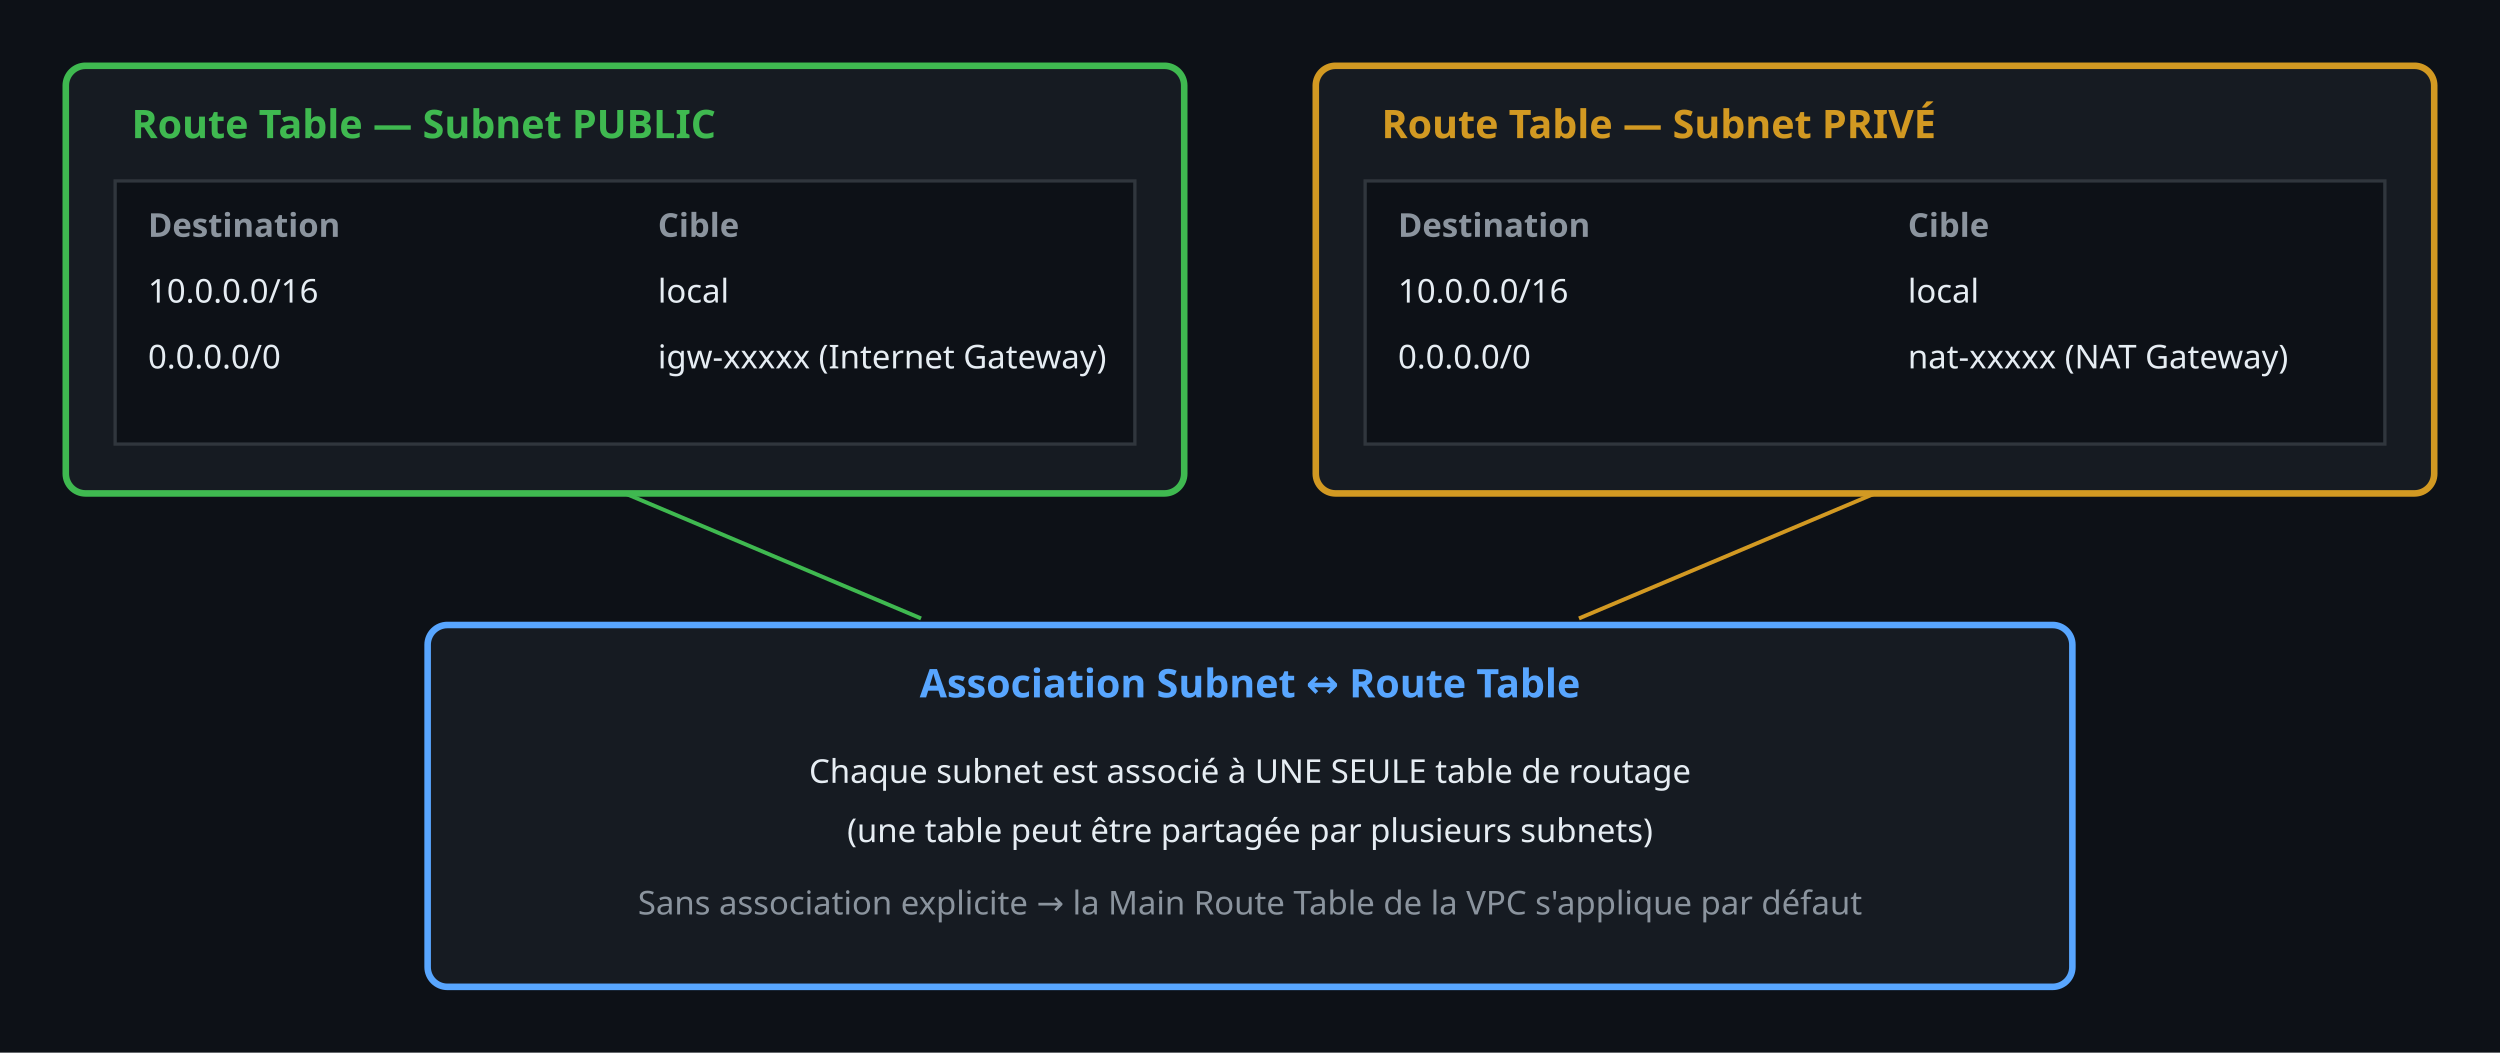
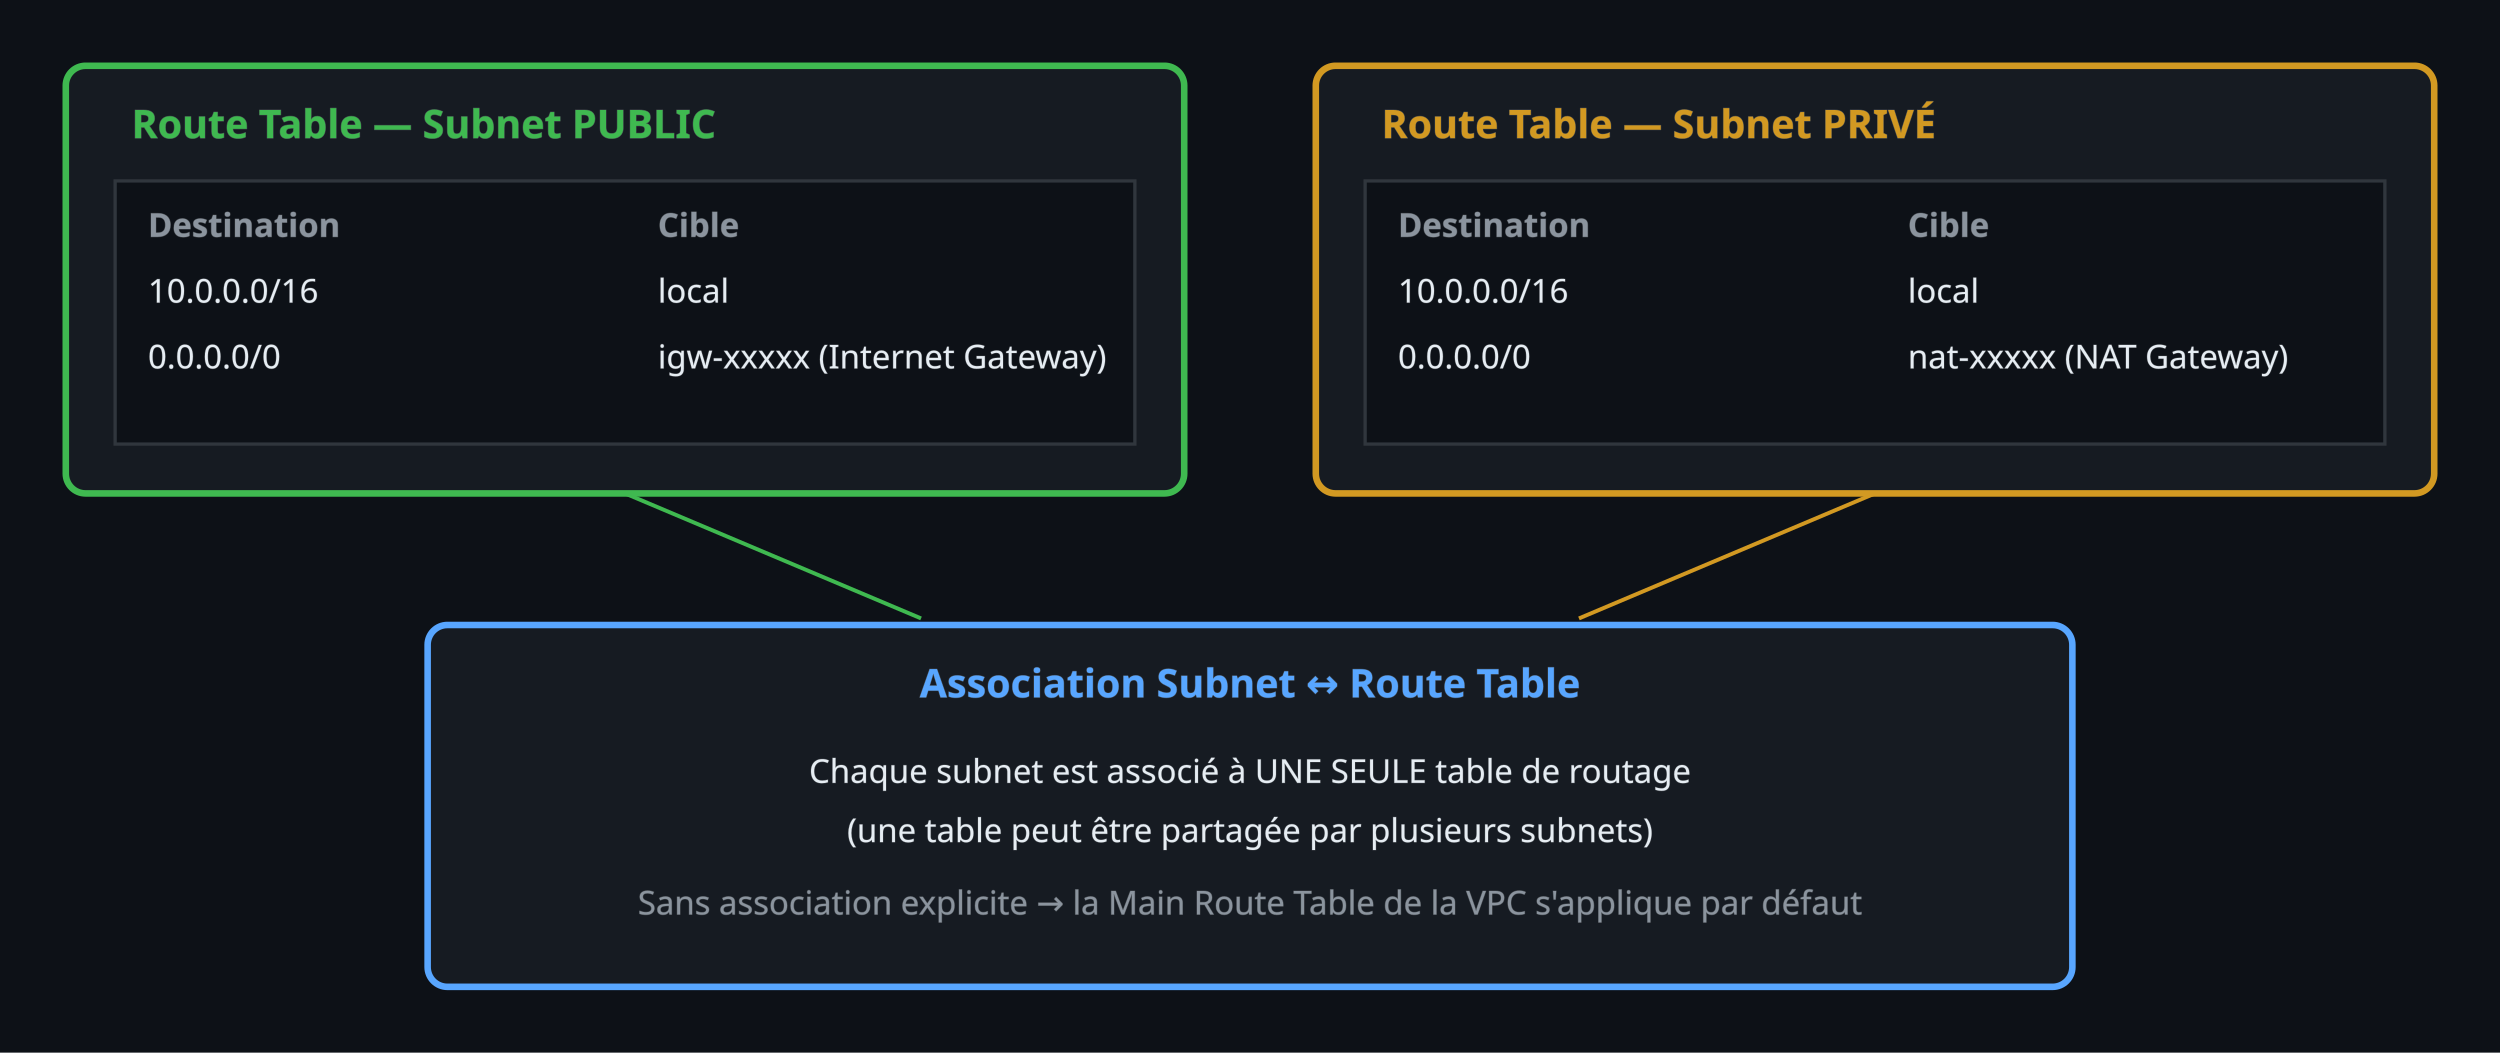
- <svg xmlns="http://www.w3.org/2000/svg" viewBox="0 0 760 320" font-family="system-ui, sans-serif">
+ <svg xmlns="http://www.w3.org/2000/svg" viewBox="0 0 760 320" font-family="system-ui, sans-serif" role="img" aria-labelledby="dawan-title dawan-desc">
+   <style id="dawan-adaptive-accessibility">
+   svg { color-scheme: light dark; isolation: isolate; text-rendering: geometricPrecision; }
+   text { font-synthesis: none; paint-order: stroke fill; stroke: rgba(248,250,252,.20); stroke-width: .28px; stroke-linejoin: round; }
+   path, line, polyline, polygon { vector-effect: non-scaling-stroke; }
+   g[id] { transition: filter .18s ease, opacity .18s ease, transform .18s ease; transform-origin: center; }
+   g[id]:hover, g[id]:focus { filter: brightness(1.13) saturate(1.10) drop-shadow(0 2px 3px rgba(14,165,233,.24)); outline: none; }
+   g[id]:hover path[marker-end], g[id]:focus path[marker-end] { stroke-dasharray: 8 5; animation: dawan-flow .8s linear infinite; }
+   .dawan-theme-backdrop { fill: #f8fafc; stroke: #94a3b8; stroke-width: 1.5; }
+   @keyframes dawan-flow { to { stroke-dashoffset: -13; } }
+   @media (prefers-color-scheme: dark) {
+     .dawan-theme-backdrop { stroke: #7dd3fc; }
+     text { stroke: rgba(2,6,23,.28); }
+   }
+   @media (prefers-reduced-motion: reduce) { g[id], g[id] path { transition: none !important; animation: none !important; } }
+   @media print { g[id] { filter: none !important; } }
+ </style>
  <rect width="760" height="320" fill="#0d1117" />
  <rect x="20" y="20" width="340" height="130" rx="6" fill="#161b22" stroke="#3fb950" stroke-width="2" />
  <text x="40" y="42" fill="#3fb950" font-size="12" font-weight="bold">Route Table — Subnet PUBLIC</text>
  <rect x="35" y="55" width="310" height="80" fill="#0d1117" stroke="#30363d" />
  <text x="45" y="72" fill="#8b949e" font-size="10" font-weight="bold">Destination</text>
  <text x="200" y="72" fill="#8b949e" font-size="10" font-weight="bold">Cible</text>
  <text x="45" y="92" fill="#e6edf3" font-size="10">10.0.0.0/16</text>
  <text x="200" y="92" fill="#e6edf3" font-size="10">local</text>
  <text x="45" y="112" fill="#e6edf3" font-size="10">0.0.0.0/0</text>
  <text x="200" y="112" fill="#e6edf3" font-size="10">igw-xxxxx (Internet Gateway)</text>
  <rect x="400" y="20" width="340" height="130" rx="6" fill="#161b22" stroke="#d29922" stroke-width="2" />
  <text x="420" y="42" fill="#d29922" font-size="12" font-weight="bold">Route Table — Subnet PRIVÉ</text>
  <rect x="415" y="55" width="310" height="80" fill="#0d1117" stroke="#30363d" />
  <text x="425" y="72" fill="#8b949e" font-size="10" font-weight="bold">Destination</text>
  <text x="580" y="72" fill="#8b949e" font-size="10" font-weight="bold">Cible</text>
  <text x="425" y="92" fill="#e6edf3" font-size="10">10.0.0.0/16</text>
  <text x="580" y="92" fill="#e6edf3" font-size="10">local</text>
  <text x="425" y="112" fill="#e6edf3" font-size="10">0.0.0.0/0</text>
  <text x="580" y="112" fill="#e6edf3" font-size="10">nat-xxxxx (NAT Gateway)</text>
  <rect x="130" y="190" width="500" height="110" rx="6" fill="#161b22" stroke="#58a6ff" stroke-width="2" />
  <text x="380" y="212" text-anchor="middle" fill="#58a6ff" font-size="12" font-weight="bold">Association Subnet ↔ Route Table</text>
  <text x="380" y="238" text-anchor="middle" fill="#e6edf3" font-size="10">Chaque subnet est associé à UNE SEULE table de routage</text>
  <text x="380" y="256" text-anchor="middle" fill="#e6edf3" font-size="10">(une table peut être partagée par plusieurs subnets)</text>
  <text x="380" y="278" text-anchor="middle" fill="#8b949e" font-size="10">Sans association explicite → la Main Route Table de la VPC s'applique par défaut</text>
  <line x1="190" y1="150" x2="280" y2="188" stroke="#3fb950" stroke-width="1.2" />
  <line x1="570" y1="150" x2="480" y2="188" stroke="#d29922" stroke-width="1.2" />
</svg>
